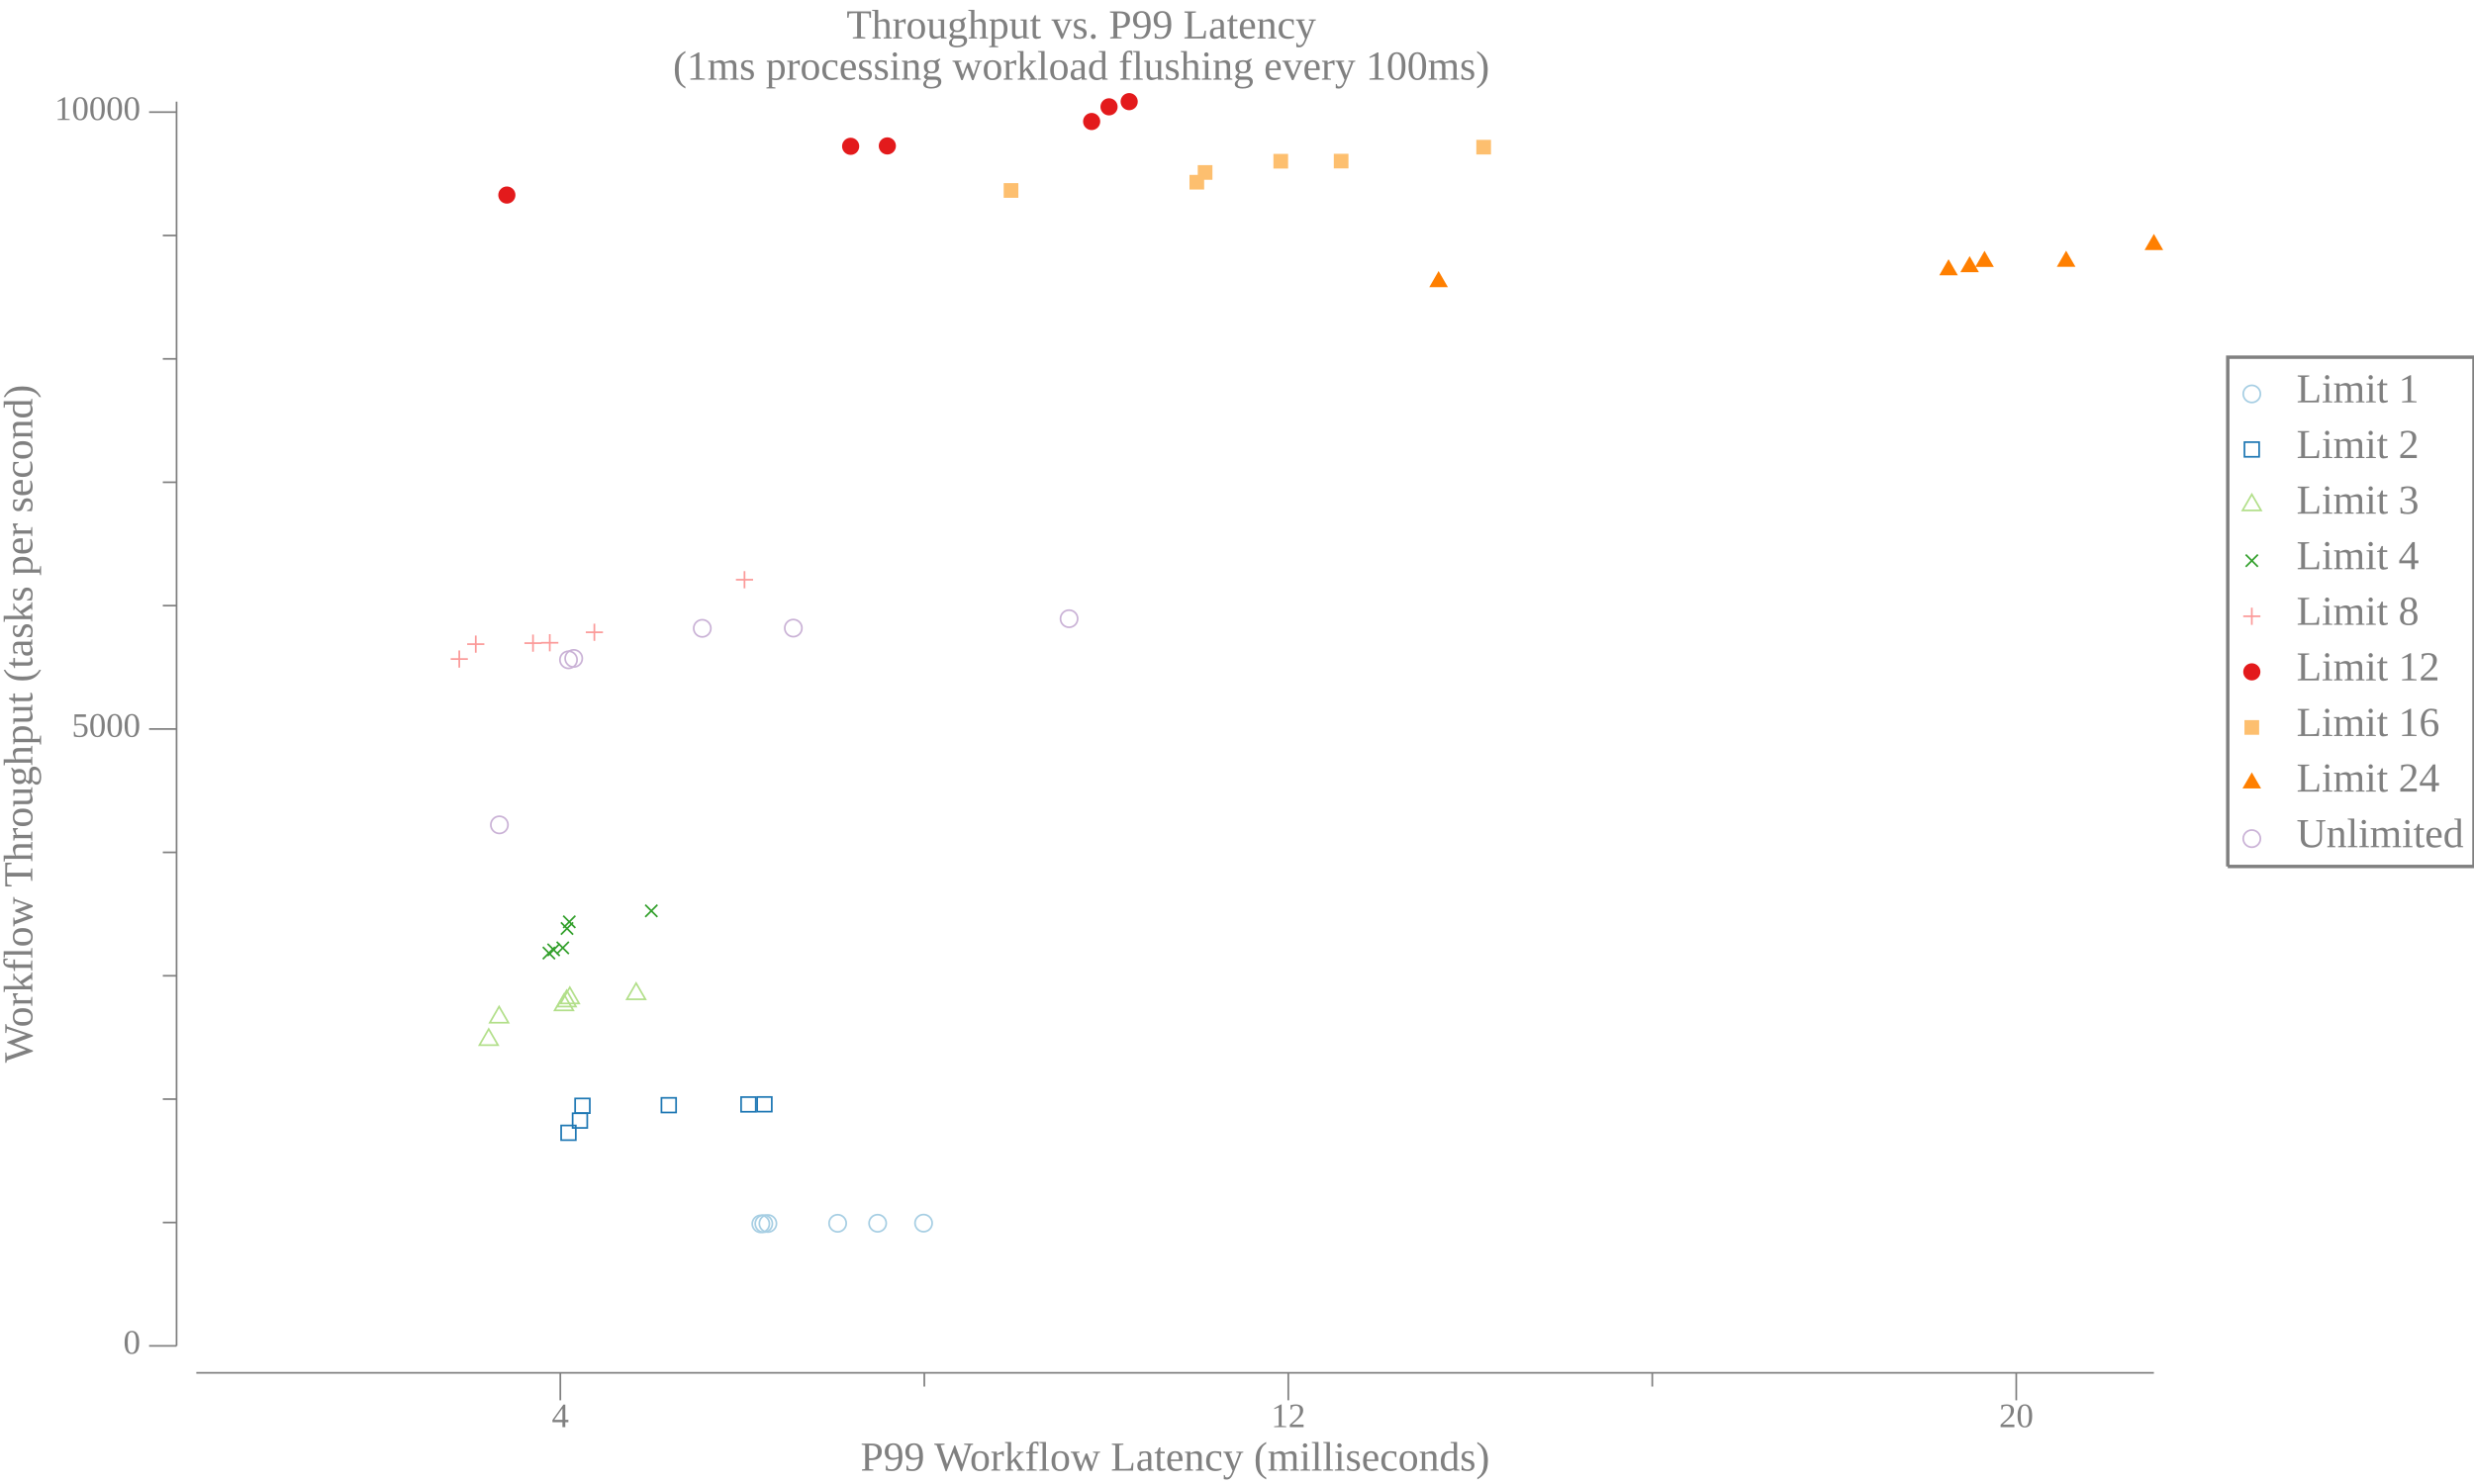
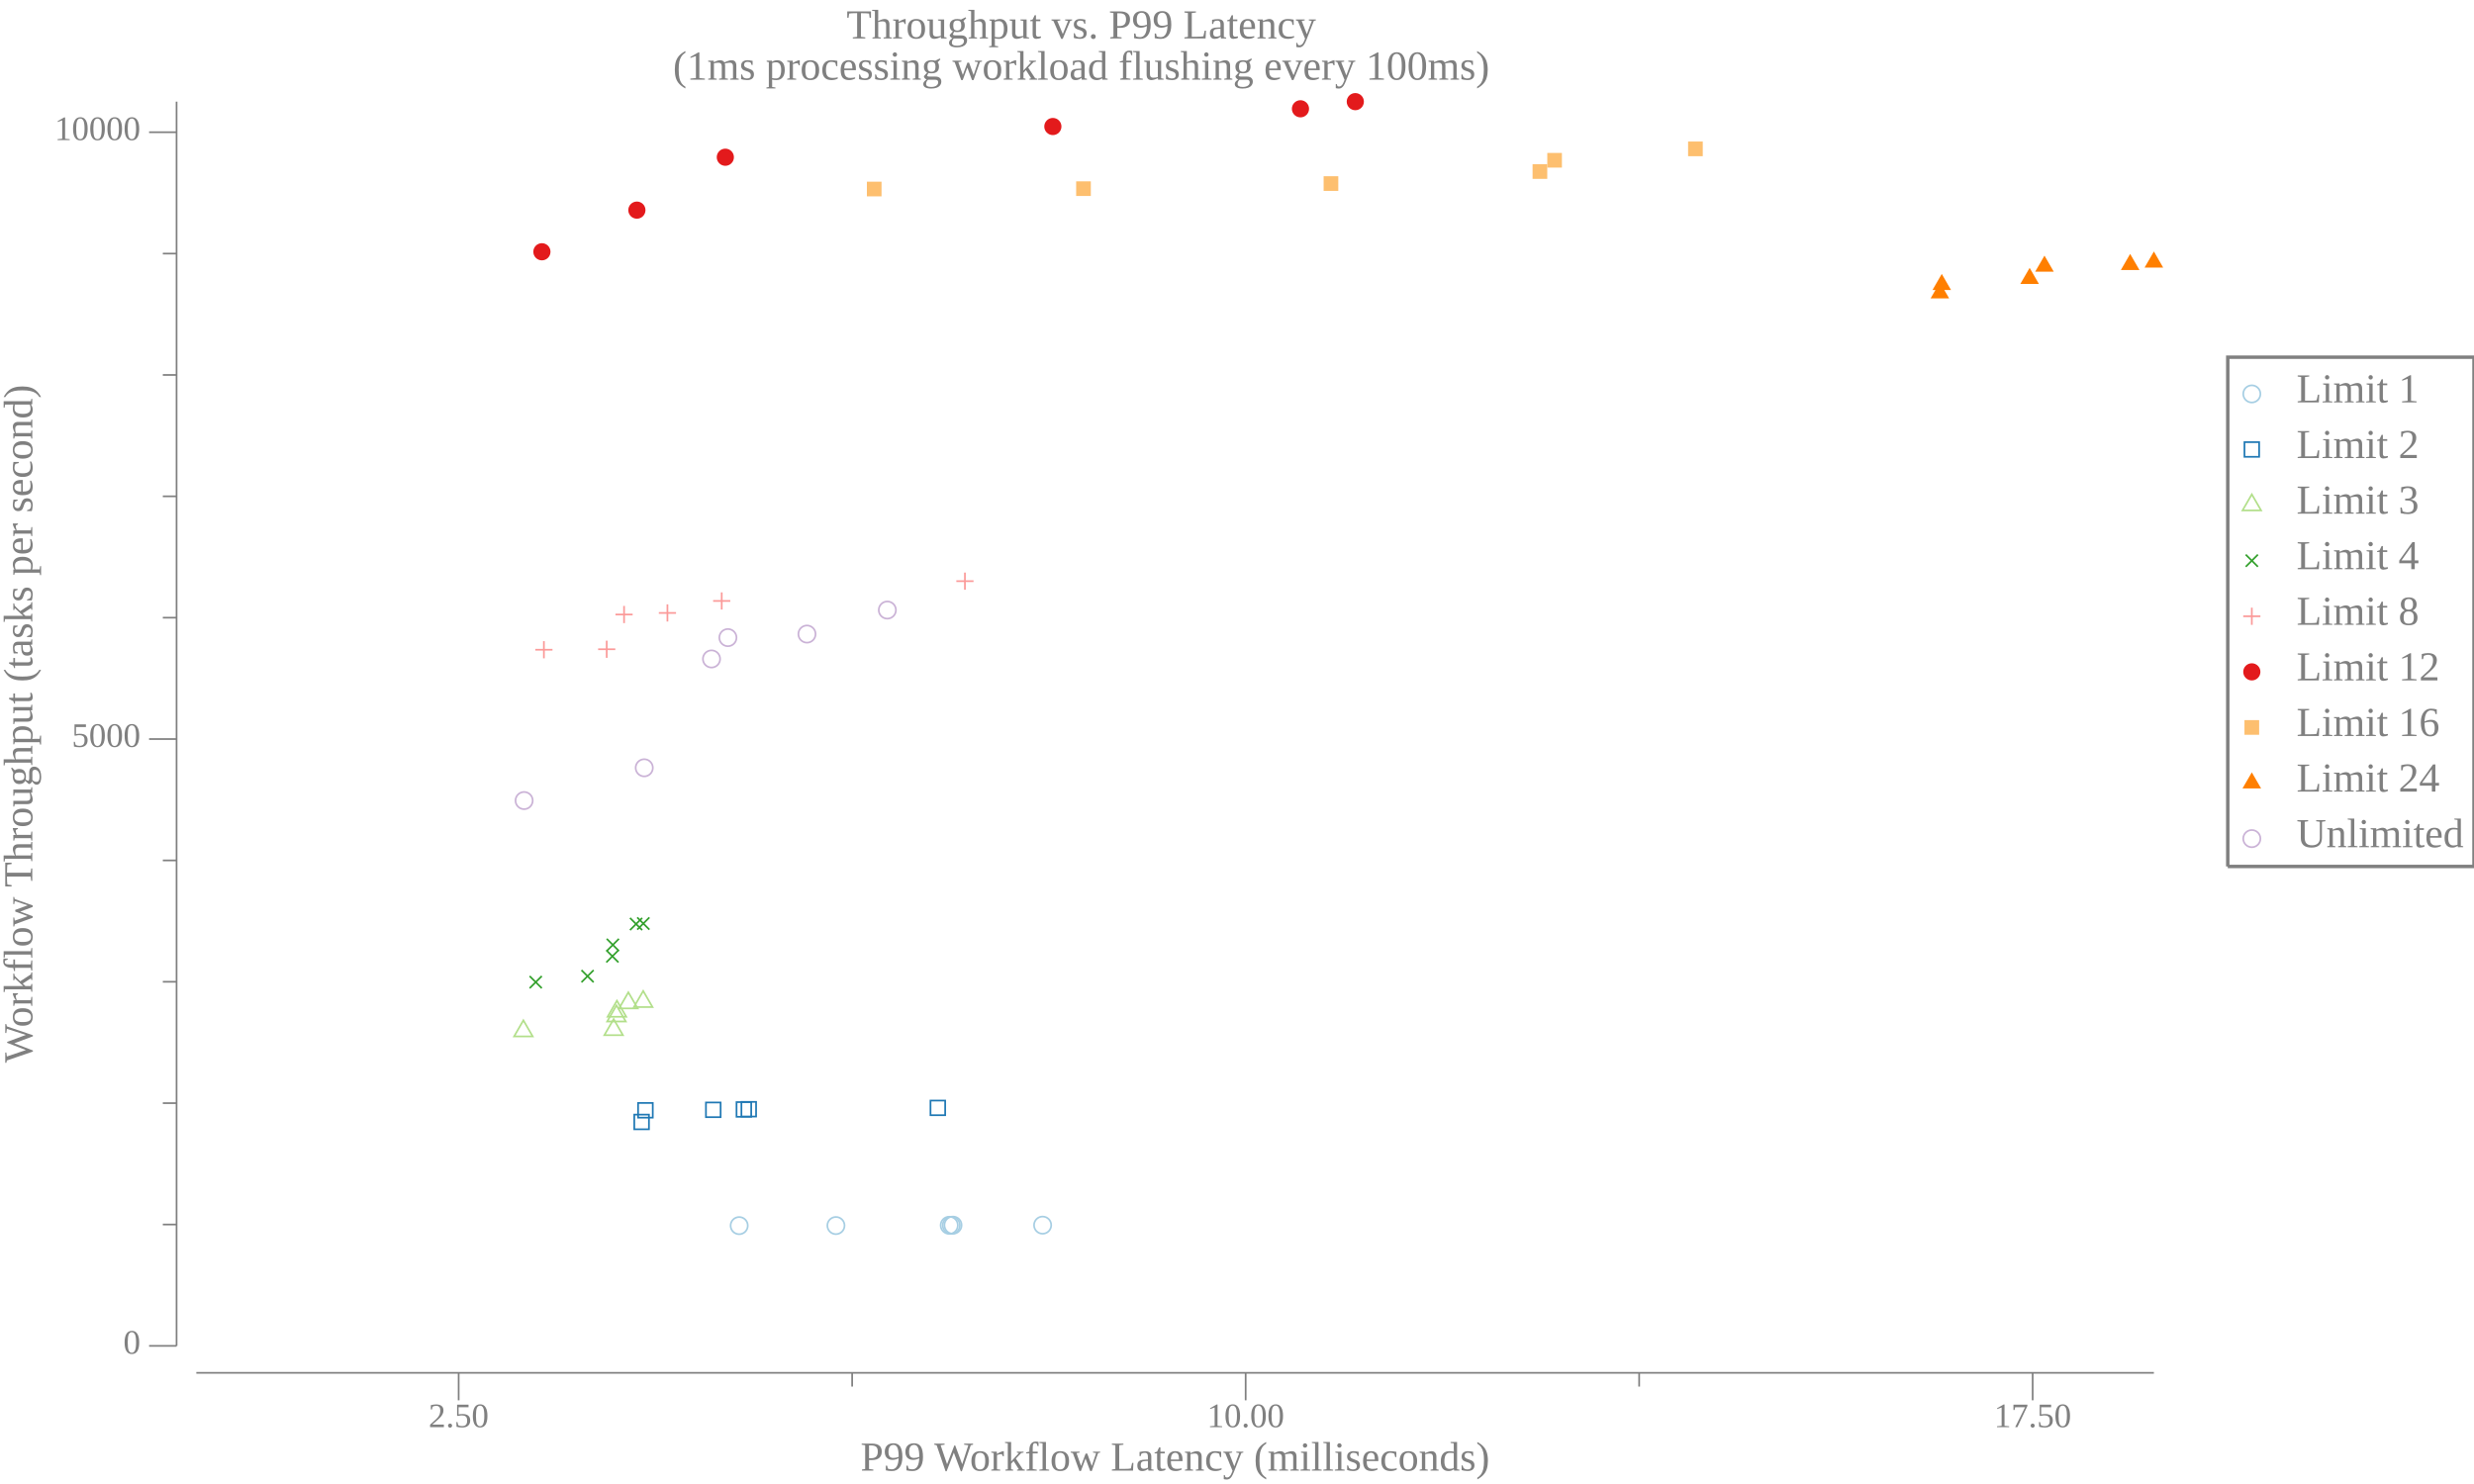
<svg xmlns="http://www.w3.org/2000/svg" width="720pt" height="432pt" viewBox="0 0 720 432">
  <g transform="scale(1, -1) translate(0, -432)">
    <path d="M657.84,317.33A2.5,2.5 0 1 1 652.84,317.33A2.5,2.5 0 1 1 657.84,317.33Z" style="fill:none;stroke:#A6CEE3;stroke-width:0.5" />
    <text x="668.34" y="-314.85" transform="scale(1, -1)" style="font-family:Liberation Serif;font-variant:normal;font-weight:normal;font-style:normal;font-size:12px;fill:#808080">Limit 1</text>
    <path d="M653.2,299.02L657.47,299.02L657.47,303.29L653.2,303.29Z" style="fill:none;stroke:#1F78B4;stroke-width:0.5" />
    <text x="668.34" y="-298.66" transform="scale(1, -1)" style="font-family:Liberation Serif;font-variant:normal;font-weight:normal;font-style:normal;font-size:12px;fill:#808080">Limit 2</text>
    <path d="M655.34,288.09L652.63,283.41L658.04,283.41Z" style="fill:none;stroke:#B2DF8A;stroke-width:0.5" />
    <text x="668.34" y="-282.48" transform="scale(1, -1)" style="font-family:Liberation Serif;font-variant:normal;font-weight:normal;font-style:normal;font-size:12px;fill:#808080">Limit 3</text>
    <path d="M653.57,267.02L657.11,270.55" style="fill:none;stroke:#33A02C;stroke-width:0.5" />
    <path d="M653.57,270.55L657.11,267.02" style="fill:none;stroke:#33A02C;stroke-width:0.5" />
    <text x="668.34" y="-266.3" transform="scale(1, -1)" style="font-family:Liberation Serif;font-variant:normal;font-weight:normal;font-style:normal;font-size:12px;fill:#808080">Limit 4</text>
    <path d="M655.34,255.1L655.34,250.1" style="fill:none;stroke:#FB9A99;stroke-width:0.5" />
    <path d="M652.84,252.6L657.84,252.6" style="fill:none;stroke:#FB9A99;stroke-width:0.5" />
    <text x="668.34" y="-250.11" transform="scale(1, -1)" style="font-family:Liberation Serif;font-variant:normal;font-weight:normal;font-style:normal;font-size:12px;fill:#808080">Limit 8</text>
    <path d="M657.84,236.42A2.5,2.5 0 1 1 652.84,236.42A2.5,2.5 0 1 1 657.84,236.42Z" style="fill:#E31A1C" />
    <text x="668.34" y="-233.93" transform="scale(1, -1)" style="font-family:Liberation Serif;font-variant:normal;font-weight:normal;font-style:normal;font-size:12px;fill:#808080">Limit 12</text>
    <path d="M653.2,218.1L657.47,218.1L657.47,222.37L653.2,222.37Z" style="fill:#FDBF6F" />
    <text x="668.34" y="-217.75" transform="scale(1, -1)" style="font-family:Liberation Serif;font-variant:normal;font-weight:normal;font-style:normal;font-size:12px;fill:#808080">Limit 16</text>
    <path d="M655.34,207.17L652.63,202.49L658.04,202.49Z" style="fill:#FF7F00" />
    <text x="668.34" y="-201.56" transform="scale(1, -1)" style="font-family:Liberation Serif;font-variant:normal;font-weight:normal;font-style:normal;font-size:12px;fill:#808080">Limit 24</text>
    <path d="M657.84,187.87A2.5,2.5 0 1 1 652.84,187.87A2.5,2.5 0 1 1 657.84,187.87Z" style="fill:none;stroke:#CAB2D6;stroke-width:0.5" />
    <text x="668.34" y="-185.38" transform="scale(1, -1)" style="font-family:Liberation Serif;font-variant:normal;font-weight:normal;font-style:normal;font-size:12px;fill:#808080">Unlimited</text>
    <path d="M648.34,179.77L648.34,328.02L720,328.02L720,179.77L648.34,179.77" style="fill:none;stroke:#808080" />
    <path d="M0,0L629.34,0L629.34,432L0,432Z" style="fill:#-8000000000000000-8000000000000000-8000000000000000;fill-opacity:0" />
    <text x="246.35" y="-420.81" transform="scale(1, -1)" style="font-family:Liberation Serif;font-variant:normal;font-weight:normal;font-style:normal;font-size:12px;fill:#808080">Throughput vs. P99 Latency</text>
    <text x="195.86" y="-408.81" transform="scale(1, -1)" style="font-family:Liberation Serif;font-variant:normal;font-weight:normal;font-style:normal;font-size:12px;fill:#808080">(1ms processing workload flushing every 100ms)</text>
    <text x="250.43" y="-3.902" transform="scale(1, -1)" style="font-family:Liberation Serif;font-variant:normal;font-weight:normal;font-style:normal;font-size:12px;fill:#808080">P99 Workflow Latency (milliseconds)</text>
-     <text x="160.57" y="-16.541" transform="scale(1, -1)" style="font-family:Liberation Serif;font-variant:normal;font-weight:normal;font-style:normal;font-size:10px;fill:#808080">4</text>
-     <text x="369.93" y="-16.541" transform="scale(1, -1)" style="font-family:Liberation Serif;font-variant:normal;font-weight:normal;font-style:normal;font-size:10px;fill:#808080">12</text>
-     <text x="581.79" y="-16.541" transform="scale(1, -1)" style="font-family:Liberation Serif;font-variant:normal;font-weight:normal;font-style:normal;font-size:10px;fill:#808080">20</text>
-     <path d="M163.07,24.363L163.07,32.363" style="fill:none;stroke:#808080;stroke-width:0.5" />
-     <path d="M374.93,24.363L374.93,32.363" style="fill:none;stroke:#808080;stroke-width:0.5" />
-     <path d="M586.79,24.363L586.79,32.363" style="fill:none;stroke:#808080;stroke-width:0.5" />
-     <path d="M269,28.363L269,32.363" style="fill:none;stroke:#808080;stroke-width:0.5" />
-     <path d="M480.86,28.363L480.86,32.363" style="fill:none;stroke:#808080;stroke-width:0.5" />
+     <text x="124.73" y="-16.541" transform="scale(1, -1)" style="font-family:Liberation Serif;font-variant:normal;font-weight:normal;font-style:normal;font-size:10px;fill:#808080">2.50</text>
+     <text x="351.27" y="-16.541" transform="scale(1, -1)" style="font-family:Liberation Serif;font-variant:normal;font-weight:normal;font-style:normal;font-size:10px;fill:#808080">10.00</text>
+     <text x="580.31" y="-16.541" transform="scale(1, -1)" style="font-family:Liberation Serif;font-variant:normal;font-weight:normal;font-style:normal;font-size:10px;fill:#808080">17.50</text>
+     <path d="M133.48,24.363L133.48,32.363" style="fill:none;stroke:#808080;stroke-width:0.5" />
+     <path d="M362.52,24.363L362.52,32.363" style="fill:none;stroke:#808080;stroke-width:0.5" />
+     <path d="M591.56,24.363L591.56,32.363" style="fill:none;stroke:#808080;stroke-width:0.5" />
+     <path d="M248,28.363L248,32.363" style="fill:none;stroke:#808080;stroke-width:0.5" />
+     <path d="M477.04,28.363L477.04,32.363" style="fill:none;stroke:#808080;stroke-width:0.5" />
    <path d="M57.135,32.363L626.84,32.363" style="fill:none;stroke:#808080;stroke-width:0.5" />
    <g transform="rotate(90)">
      <text x="122.59" y="9.387" transform="scale(1, -1)" style="font-family:Liberation Serif;font-variant:normal;font-weight:normal;font-style:normal;font-size:12px;fill:#808080">Workflow Throughput (tasks per second)</text>
    </g>
    <text x="35.885" y="-37.924" transform="scale(1, -1)" style="font-family:Liberation Serif;font-variant:normal;font-weight:normal;font-style:normal;font-size:10px;fill:#808080">0</text>
-     <text x="20.885" y="-217.5" transform="scale(1, -1)" style="font-family:Liberation Serif;font-variant:normal;font-weight:normal;font-style:normal;font-size:10px;fill:#808080">5000</text>
-     <text x="15.885" y="-397.07" transform="scale(1, -1)" style="font-family:Liberation Serif;font-variant:normal;font-weight:normal;font-style:normal;font-size:10px;fill:#808080">10000</text>
+     <text x="20.885" y="-214.57" transform="scale(1, -1)" style="font-family:Liberation Serif;font-variant:normal;font-weight:normal;font-style:normal;font-size:10px;fill:#808080">5000</text>
+     <text x="15.885" y="-391.22" transform="scale(1, -1)" style="font-family:Liberation Serif;font-variant:normal;font-weight:normal;font-style:normal;font-size:10px;fill:#808080">10000</text>
    <path d="M43.385,40.209L51.385,40.209" style="fill:none;stroke:#808080;stroke-width:0.5" />
-     <path d="M43.385,219.78L51.385,219.78" style="fill:none;stroke:#808080;stroke-width:0.5" />
-     <path d="M43.385,399.36L51.385,399.36" style="fill:none;stroke:#808080;stroke-width:0.5" />
-     <path d="M47.385,76.124L51.385,76.124" style="fill:none;stroke:#808080;stroke-width:0.5" />
-     <path d="M47.385,112.04L51.385,112.04" style="fill:none;stroke:#808080;stroke-width:0.5" />
-     <path d="M47.385,147.95L51.385,147.95" style="fill:none;stroke:#808080;stroke-width:0.5" />
-     <path d="M47.385,183.87L51.385,183.87" style="fill:none;stroke:#808080;stroke-width:0.5" />
-     <path d="M47.385,255.7L51.385,255.7" style="fill:none;stroke:#808080;stroke-width:0.5" />
-     <path d="M47.385,291.61L51.385,291.61" style="fill:none;stroke:#808080;stroke-width:0.5" />
-     <path d="M47.385,327.53L51.385,327.53" style="fill:none;stroke:#808080;stroke-width:0.5" />
-     <path d="M47.385,363.44L51.385,363.44" style="fill:none;stroke:#808080;stroke-width:0.5" />
+     <path d="M43.385,216.86L51.385,216.86" style="fill:none;stroke:#808080;stroke-width:0.5" />
+     <path d="M43.385,393.51L51.385,393.51" style="fill:none;stroke:#808080;stroke-width:0.5" />
+     <path d="M47.385,75.539L51.385,75.539" style="fill:none;stroke:#808080;stroke-width:0.5" />
+     <path d="M47.385,110.87L51.385,110.87" style="fill:none;stroke:#808080;stroke-width:0.5" />
+     <path d="M47.385,146.2L51.385,146.2" style="fill:none;stroke:#808080;stroke-width:0.5" />
+     <path d="M47.385,181.53L51.385,181.53" style="fill:none;stroke:#808080;stroke-width:0.5" />
+     <path d="M47.385,252.19L51.385,252.19" style="fill:none;stroke:#808080;stroke-width:0.5" />
+     <path d="M47.385,287.52L51.385,287.52" style="fill:none;stroke:#808080;stroke-width:0.5" />
+     <path d="M47.385,322.85L51.385,322.85" style="fill:none;stroke:#808080;stroke-width:0.5" />
+     <path d="M47.385,358.18L51.385,358.18" style="fill:none;stroke:#808080;stroke-width:0.5" />
    <path d="M51.385,40.209L51.385,402.41" style="fill:none;stroke:#808080;stroke-width:0.5" />
-     <path d="M223.92,75.729A2.5,2.5 0 1 1 218.92,75.729A2.5,2.5 0 1 1 223.92,75.729Z" style="fill:none;stroke:#A6CEE3;stroke-width:0.5" />
-     <path d="M224.79,75.783A2.5,2.5 0 1 1 219.79,75.783A2.5,2.5 0 1 1 224.79,75.783Z" style="fill:none;stroke:#A6CEE3;stroke-width:0.5" />
-     <path d="M225.98,75.83A2.5,2.5 0 1 1 220.98,75.83A2.5,2.5 0 1 1 225.98,75.83Z" style="fill:none;stroke:#A6CEE3;stroke-width:0.5" />
-     <path d="M246.28,75.894A2.5,2.5 0 1 1 241.28,75.894A2.5,2.5 0 1 1 246.28,75.894Z" style="fill:none;stroke:#A6CEE3;stroke-width:0.5" />
-     <path d="M257.92,75.909A2.5,2.5 0 1 1 252.92,75.909A2.5,2.5 0 1 1 257.92,75.909Z" style="fill:none;stroke:#A6CEE3;stroke-width:0.5" />
-     <path d="M271.29,75.941A2.5,2.5 0 1 1 266.29,75.941A2.5,2.5 0 1 1 271.29,75.941Z" style="fill:none;stroke:#A6CEE3;stroke-width:0.5" />
-     <path d="M163.31,100.1L167.57,100.1L167.57,104.37L163.31,104.37Z" style="fill:none;stroke:#1F78B4;stroke-width:0.5" />
-     <path d="M166.65,103.66L170.91,103.66L170.91,107.92L166.65,107.92Z" style="fill:none;stroke:#1F78B4;stroke-width:0.5" />
-     <path d="M167.38,107.97L171.65,107.97L171.65,112.23L167.38,112.23Z" style="fill:none;stroke:#1F78B4;stroke-width:0.5" />
-     <path d="M192.5,108.15L196.76,108.15L196.76,112.41L192.5,112.41Z" style="fill:none;stroke:#1F78B4;stroke-width:0.5" />
-     <path d="M215.68,108.36L219.95,108.36L219.95,112.63L215.68,112.63Z" style="fill:none;stroke:#1F78B4;stroke-width:0.5" />
-     <path d="M220.35,108.4L224.61,108.4L224.61,112.66L220.35,112.66Z" style="fill:none;stroke:#1F78B4;stroke-width:0.5" />
-     <path d="M142.23,132.44L139.52,127.75L144.94,127.75Z" style="fill:none;stroke:#B2DF8A;stroke-width:0.5" />
-     <path d="M145.25,138.98L142.55,134.29L147.96,134.29Z" style="fill:none;stroke:#B2DF8A;stroke-width:0.5" />
-     <path d="M164.13,142.57L161.42,137.88L166.84,137.88Z" style="fill:none;stroke:#B2DF8A;stroke-width:0.5" />
-     <path d="M164.9,143.68L162.2,138.99L167.61,138.99Z" style="fill:none;stroke:#B2DF8A;stroke-width:0.5" />
-     <path d="M165.83,144.58L163.13,139.89L168.54,139.89Z" style="fill:none;stroke:#B2DF8A;stroke-width:0.5" />
-     <path d="M185.13,145.8L182.43,141.11L187.84,141.11Z" style="fill:none;stroke:#B2DF8A;stroke-width:0.5" />
-     <path d="M157.98,152.79L161.52,156.33" style="fill:none;stroke:#33A02C;stroke-width:0.5" />
-     <path d="M157.98,156.33L161.52,152.79" style="fill:none;stroke:#33A02C;stroke-width:0.5" />
-     <path d="M159.36,153.73L162.89,157.26" style="fill:none;stroke:#33A02C;stroke-width:0.5" />
-     <path d="M159.36,157.26L162.89,153.73" style="fill:none;stroke:#33A02C;stroke-width:0.5" />
-     <path d="M162.01,154.3L165.55,157.84" style="fill:none;stroke:#33A02C;stroke-width:0.5" />
-     <path d="M162.01,157.84L165.55,154.3" style="fill:none;stroke:#33A02C;stroke-width:0.5" />
-     <path d="M163.25,159.94L166.78,163.48" style="fill:none;stroke:#33A02C;stroke-width:0.5" />
-     <path d="M163.25,163.48L166.78,159.94" style="fill:none;stroke:#33A02C;stroke-width:0.5" />
-     <path d="M163.91,161.88L167.44,165.42" style="fill:none;stroke:#33A02C;stroke-width:0.5" />
-     <path d="M163.91,165.42L167.44,161.88" style="fill:none;stroke:#33A02C;stroke-width:0.5" />
-     <path d="M187.78,165.08L191.32,168.61" style="fill:none;stroke:#33A02C;stroke-width:0.5" />
-     <path d="M187.78,168.61L191.32,165.08" style="fill:none;stroke:#33A02C;stroke-width:0.5" />
-     <path d="M133.66,242.65L133.66,237.65" style="fill:none;stroke:#FB9A99;stroke-width:0.5" />
-     <path d="M131.16,240.15L136.16,240.15" style="fill:none;stroke:#FB9A99;stroke-width:0.5" />
-     <path d="M138.46,246.99L138.46,241.99" style="fill:none;stroke:#FB9A99;stroke-width:0.5" />
-     <path d="M135.96,244.49L140.96,244.49" style="fill:none;stroke:#FB9A99;stroke-width:0.5" />
-     <path d="M155.12,247.28L155.12,242.28" style="fill:none;stroke:#FB9A99;stroke-width:0.5" />
-     <path d="M152.62,244.78L157.62,244.78" style="fill:none;stroke:#FB9A99;stroke-width:0.5" />
-     <path d="M160,247.39L160,242.39" style="fill:none;stroke:#FB9A99;stroke-width:0.5" />
-     <path d="M157.5,244.89L162.5,244.89" style="fill:none;stroke:#FB9A99;stroke-width:0.5" />
-     <path d="M172.98,250.44L172.98,245.44" style="fill:none;stroke:#FB9A99;stroke-width:0.5" />
-     <path d="M170.48,247.94L175.48,247.94" style="fill:none;stroke:#FB9A99;stroke-width:0.5" />
-     <path d="M216.67,265.74L216.67,260.74" style="fill:none;stroke:#FB9A99;stroke-width:0.5" />
-     <path d="M214.17,263.24L219.17,263.24" style="fill:none;stroke:#FB9A99;stroke-width:0.5" />
-     <path d="M150.01,375.22A2.5,2.5 0 1 1 145.01,375.22A2.5,2.5 0 1 1 150.01,375.22Z" style="fill:#E31A1C" />
-     <path d="M250.06,389.41A2.5,2.5 0 1 1 245.06,389.41A2.5,2.5 0 1 1 250.06,389.41Z" style="fill:#E31A1C" />
-     <path d="M260.74,389.52A2.5,2.5 0 1 1 255.74,389.52A2.5,2.5 0 1 1 260.74,389.52Z" style="fill:#E31A1C" />
-     <path d="M320.2,396.63A2.5,2.5 0 1 1 315.2,396.63A2.5,2.5 0 1 1 320.2,396.63Z" style="fill:#E31A1C" />
-     <path d="M325.26,400.9A2.5,2.5 0 1 1 320.26,400.9A2.5,2.5 0 1 1 325.26,400.9Z" style="fill:#E31A1C" />
-     <path d="M331.12,402.41A2.5,2.5 0 1 1 326.12,402.41A2.5,2.5 0 1 1 331.12,402.41Z" style="fill:#E31A1C" />
-     <path d="M292.1,374.42L296.37,374.42L296.37,378.69L292.1,378.69Z" style="fill:#FDBF6F" />
-     <path d="M346.17,376.83L350.44,376.83L350.44,381.09L346.17,381.09Z" style="fill:#FDBF6F" />
-     <path d="M348.58,379.66L352.85,379.66L352.85,383.93L348.58,383.93Z" style="fill:#FDBF6F" />
-     <path d="M370.6,382.93L374.87,382.93L374.87,387.2L370.6,387.2Z" style="fill:#FDBF6F" />
-     <path d="M388.17,382.97L392.44,382.97L392.44,387.23L388.17,387.23Z" style="fill:#FDBF6F" />
-     <path d="M429.65,387.03L433.92,387.03L433.92,391.29L429.65,391.29Z" style="fill:#FDBF6F" />
-     <path d="M418.67,353.1L415.96,348.41L421.38,348.41Z" style="fill:#FF7F00" />
-     <path d="M567.08,356.55L564.38,351.86L569.79,351.86Z" style="fill:#FF7F00" />
-     <path d="M573.22,357.45L570.51,352.76L575.92,352.76Z" style="fill:#FF7F00" />
-     <path d="M577.55,358.99L574.85,354.3L580.26,354.3Z" style="fill:#FF7F00" />
-     <path d="M601.3,359.03L598.59,354.34L604.01,354.34Z" style="fill:#FF7F00" />
-     <path d="M626.84,363.91L624.13,359.22L629.54,359.22Z" style="fill:#FF7F00" />
-     <path d="M147.84,191.88A2.5,2.5 0 1 1 142.84,191.88A2.5,2.5 0 1 1 147.84,191.88Z" style="fill:none;stroke:#CAB2D6;stroke-width:0.5" />
-     <path d="M167.95,239.93A2.5,2.5 0 1 1 162.95,239.93A2.5,2.5 0 1 1 167.95,239.93Z" style="fill:none;stroke:#CAB2D6;stroke-width:0.5" />
-     <path d="M169.47,240.33A2.5,2.5 0 1 1 164.47,240.33A2.5,2.5 0 1 1 169.47,240.33Z" style="fill:none;stroke:#CAB2D6;stroke-width:0.5" />
-     <path d="M206.88,249.09A2.5,2.5 0 1 1 201.88,249.09A2.5,2.5 0 1 1 206.88,249.09Z" style="fill:none;stroke:#CAB2D6;stroke-width:0.5" />
-     <path d="M233.38,249.16A2.5,2.5 0 1 1 228.38,249.16A2.5,2.5 0 1 1 233.38,249.16Z" style="fill:none;stroke:#CAB2D6;stroke-width:0.5" />
-     <path d="M313.63,251.89A2.5,2.5 0 1 1 308.63,251.89A2.5,2.5 0 1 1 313.63,251.89Z" style="fill:none;stroke:#CAB2D6;stroke-width:0.5" />
+     <path d="M217.62,75.214A2.5,2.5 0 1 1 212.62,75.214A2.5,2.5 0 1 1 217.62,75.214Z" style="fill:none;stroke:#A6CEE3;stroke-width:0.5" />
+     <path d="M245.78,75.232A2.5,2.5 0 1 1 240.78,75.232A2.5,2.5 0 1 1 245.78,75.232Z" style="fill:none;stroke:#A6CEE3;stroke-width:0.5" />
+     <path d="M278.75,75.313A2.5,2.5 0 1 1 273.75,75.313A2.5,2.5 0 1 1 278.75,75.313Z" style="fill:none;stroke:#A6CEE3;stroke-width:0.5" />
+     <path d="M279.35,75.32A2.5,2.5 0 1 1 274.35,75.32A2.5,2.5 0 1 1 279.35,75.32Z" style="fill:none;stroke:#A6CEE3;stroke-width:0.5" />
+     <path d="M279.85,75.352A2.5,2.5 0 1 1 274.85,75.352A2.5,2.5 0 1 1 279.85,75.352Z" style="fill:none;stroke:#A6CEE3;stroke-width:0.5" />
+     <path d="M305.93,75.355A2.5,2.5 0 1 1 300.93,75.355A2.5,2.5 0 1 1 305.93,75.355Z" style="fill:none;stroke:#A6CEE3;stroke-width:0.5" />
+     <path d="M184.59,103.26L188.86,103.26L188.86,107.53L184.59,107.53Z" style="fill:none;stroke:#1F78B4;stroke-width:0.5" />
+     <path d="M185.7,106.65L189.97,106.65L189.97,110.92L185.7,110.92Z" style="fill:none;stroke:#1F78B4;stroke-width:0.5" />
+     <path d="M205.45,106.79L209.72,106.79L209.72,111.06L205.45,111.06Z" style="fill:none;stroke:#1F78B4;stroke-width:0.5" />
+     <path d="M214.35,106.9L218.62,106.9L218.62,111.17L214.35,111.17Z" style="fill:none;stroke:#1F78B4;stroke-width:0.5" />
+     <path d="M215.77,106.97L220.04,106.97L220.04,111.24L215.77,111.24Z" style="fill:none;stroke:#1F78B4;stroke-width:0.5" />
+     <path d="M270.8,107.36L275.07,107.36L275.07,111.62L270.8,111.62Z" style="fill:none;stroke:#1F78B4;stroke-width:0.5" />
+     <path d="M152.32,134.98L149.62,130.29L155.03,130.29Z" style="fill:none;stroke:#B2DF8A;stroke-width:0.5" />
+     <path d="M178.59,135.33L175.88,130.65L181.29,130.65Z" style="fill:none;stroke:#B2DF8A;stroke-width:0.5" />
+     <path d="M179.41,139.33L176.71,134.64L182.12,134.64Z" style="fill:none;stroke:#B2DF8A;stroke-width:0.5" />
+     <path d="M179.54,140.7L176.83,136.02L182.25,136.02Z" style="fill:none;stroke:#B2DF8A;stroke-width:0.5" />
+     <path d="M182.87,143.14L180.17,138.45L185.58,138.45Z" style="fill:none;stroke:#B2DF8A;stroke-width:0.5" />
+     <path d="M187.19,143.53L184.48,138.84L189.89,138.84Z" style="fill:none;stroke:#B2DF8A;stroke-width:0.5" />
+     <path d="M154.14,144.33L157.68,147.86" style="fill:none;stroke:#33A02C;stroke-width:0.5" />
+     <path d="M154.14,147.86L157.68,144.33" style="fill:none;stroke:#33A02C;stroke-width:0.5" />
+     <path d="M169.22,146.06L172.76,149.59" style="fill:none;stroke:#33A02C;stroke-width:0.5" />
+     <path d="M169.22,149.59L172.76,146.06" style="fill:none;stroke:#33A02C;stroke-width:0.5" />
+     <path d="M176.45,151.85L179.99,155.39" style="fill:none;stroke:#33A02C;stroke-width:0.5" />
+     <path d="M176.45,155.39L179.99,151.85" style="fill:none;stroke:#33A02C;stroke-width:0.5" />
+     <path d="M176.58,155.17L180.12,158.71" style="fill:none;stroke:#33A02C;stroke-width:0.5" />
+     <path d="M176.58,158.71L180.12,155.17" style="fill:none;stroke:#33A02C;stroke-width:0.5" />
+     <path d="M183.35,161.25L186.89,164.78" style="fill:none;stroke:#33A02C;stroke-width:0.5" />
+     <path d="M183.35,164.78L186.89,161.25" style="fill:none;stroke:#33A02C;stroke-width:0.5" />
+     <path d="M185.45,161.39L188.99,164.93" style="fill:none;stroke:#33A02C;stroke-width:0.5" />
+     <path d="M185.45,164.93L188.99,161.39" style="fill:none;stroke:#33A02C;stroke-width:0.5" />
+     <path d="M158.29,245.36L158.29,240.36" style="fill:none;stroke:#FB9A99;stroke-width:0.5" />
+     <path d="M155.79,242.86L160.79,242.86" style="fill:none;stroke:#FB9A99;stroke-width:0.5" />
+     <path d="M176.57,245.5L176.57,240.5" style="fill:none;stroke:#FB9A99;stroke-width:0.5" />
+     <path d="M174.07,243L179.07,243" style="fill:none;stroke:#FB9A99;stroke-width:0.5" />
+     <path d="M181.62,255.61L181.62,250.61" style="fill:none;stroke:#FB9A99;stroke-width:0.5" />
+     <path d="M179.12,253.11L184.12,253.11" style="fill:none;stroke:#FB9A99;stroke-width:0.5" />
+     <path d="M194.24,256.07L194.24,251.07" style="fill:none;stroke:#FB9A99;stroke-width:0.5" />
+     <path d="M191.74,253.57L196.74,253.57" style="fill:none;stroke:#FB9A99;stroke-width:0.5" />
+     <path d="M210.04,259.56L210.04,254.56" style="fill:none;stroke:#FB9A99;stroke-width:0.5" />
+     <path d="M207.54,257.06L212.54,257.06" style="fill:none;stroke:#FB9A99;stroke-width:0.5" />
+     <path d="M280.82,265.32L280.82,260.32" style="fill:none;stroke:#FB9A99;stroke-width:0.5" />
+     <path d="M278.32,262.82L283.32,262.82" style="fill:none;stroke:#FB9A99;stroke-width:0.5" />
+     <path d="M160.21,358.71A2.5,2.5 0 1 1 155.21,358.71A2.5,2.5 0 1 1 160.21,358.71Z" style="fill:#E31A1C" />
+     <path d="M187.85,370.83A2.5,2.5 0 1 1 182.85,370.83A2.5,2.5 0 1 1 187.85,370.83Z" style="fill:#E31A1C" />
+     <path d="M213.59,386.23A2.5,2.5 0 1 1 208.59,386.23A2.5,2.5 0 1 1 213.59,386.23Z" style="fill:#E31A1C" />
+     <path d="M308.91,395.17A2.5,2.5 0 1 1 303.91,395.17A2.5,2.5 0 1 1 308.91,395.17Z" style="fill:#E31A1C" />
+     <path d="M380.97,400.33A2.5,2.5 0 1 1 375.97,400.33A2.5,2.5 0 1 1 380.97,400.33Z" style="fill:#E31A1C" />
+     <path d="M396.93,402.41A2.5,2.5 0 1 1 391.93,402.41A2.5,2.5 0 1 1 396.93,402.41Z" style="fill:#E31A1C" />
+     <path d="M252.29,374.84L256.55,374.84L256.55,379.11L252.29,379.11Z" style="fill:#FDBF6F" />
+     <path d="M313.19,374.95L317.46,374.95L317.46,379.21L313.19,379.21Z" style="fill:#FDBF6F" />
+     <path d="M385.21,376.43L389.48,376.43L389.48,380.7L385.21,380.7Z" style="fill:#FDBF6F" />
+     <path d="M446.02,379.93L450.29,379.93L450.29,384.2L446.02,384.2Z" style="fill:#FDBF6F" />
+     <path d="M450.3,383.21L454.56,383.21L454.56,387.48L450.3,387.48Z" style="fill:#FDBF6F" />
+     <path d="M491.28,386.53L495.55,386.53L495.55,390.8L491.28,390.8Z" style="fill:#FDBF6F" />
+     <path d="M564.56,349.82L561.85,345.13L567.26,345.13Z" style="fill:#FF7F00" />
+     <path d="M565.11,352.26L562.4,347.57L567.81,347.57Z" style="fill:#FF7F00" />
+     <path d="M590.68,354.03L587.97,349.34L593.38,349.34Z" style="fill:#FF7F00" />
+     <path d="M595,357.59L592.29,352.91L597.7,352.91Z" style="fill:#FF7F00" />
+     <path d="M619.93,358.09L617.23,353.4L622.64,353.4Z" style="fill:#FF7F00" />
+     <path d="M626.84,358.8L624.13,354.11L629.54,354.11Z" style="fill:#FF7F00" />
+     <path d="M155.03,198.95A2.5,2.5 0 1 1 150.03,198.95A2.5,2.5 0 1 1 155.03,198.95Z" style="fill:none;stroke:#CAB2D6;stroke-width:0.5" />
+     <path d="M189.99,208.49A2.5,2.5 0 1 1 184.99,208.49A2.5,2.5 0 1 1 189.99,208.49Z" style="fill:none;stroke:#CAB2D6;stroke-width:0.5" />
+     <path d="M209.57,240.18A2.5,2.5 0 1 1 204.57,240.18A2.5,2.5 0 1 1 209.57,240.18Z" style="fill:none;stroke:#CAB2D6;stroke-width:0.5" />
+     <path d="M214.34,246.39A2.5,2.5 0 1 1 209.34,246.39A2.5,2.5 0 1 1 214.34,246.39Z" style="fill:none;stroke:#CAB2D6;stroke-width:0.5" />
+     <path d="M237.35,247.42A2.5,2.5 0 1 1 232.35,247.42A2.5,2.5 0 1 1 237.35,247.42Z" style="fill:none;stroke:#CAB2D6;stroke-width:0.5" />
+     <path d="M260.74,254.41A2.5,2.5 0 1 1 255.74,254.41A2.5,2.5 0 1 1 260.74,254.41Z" style="fill:none;stroke:#CAB2D6;stroke-width:0.5" />
  </g>
</svg>
